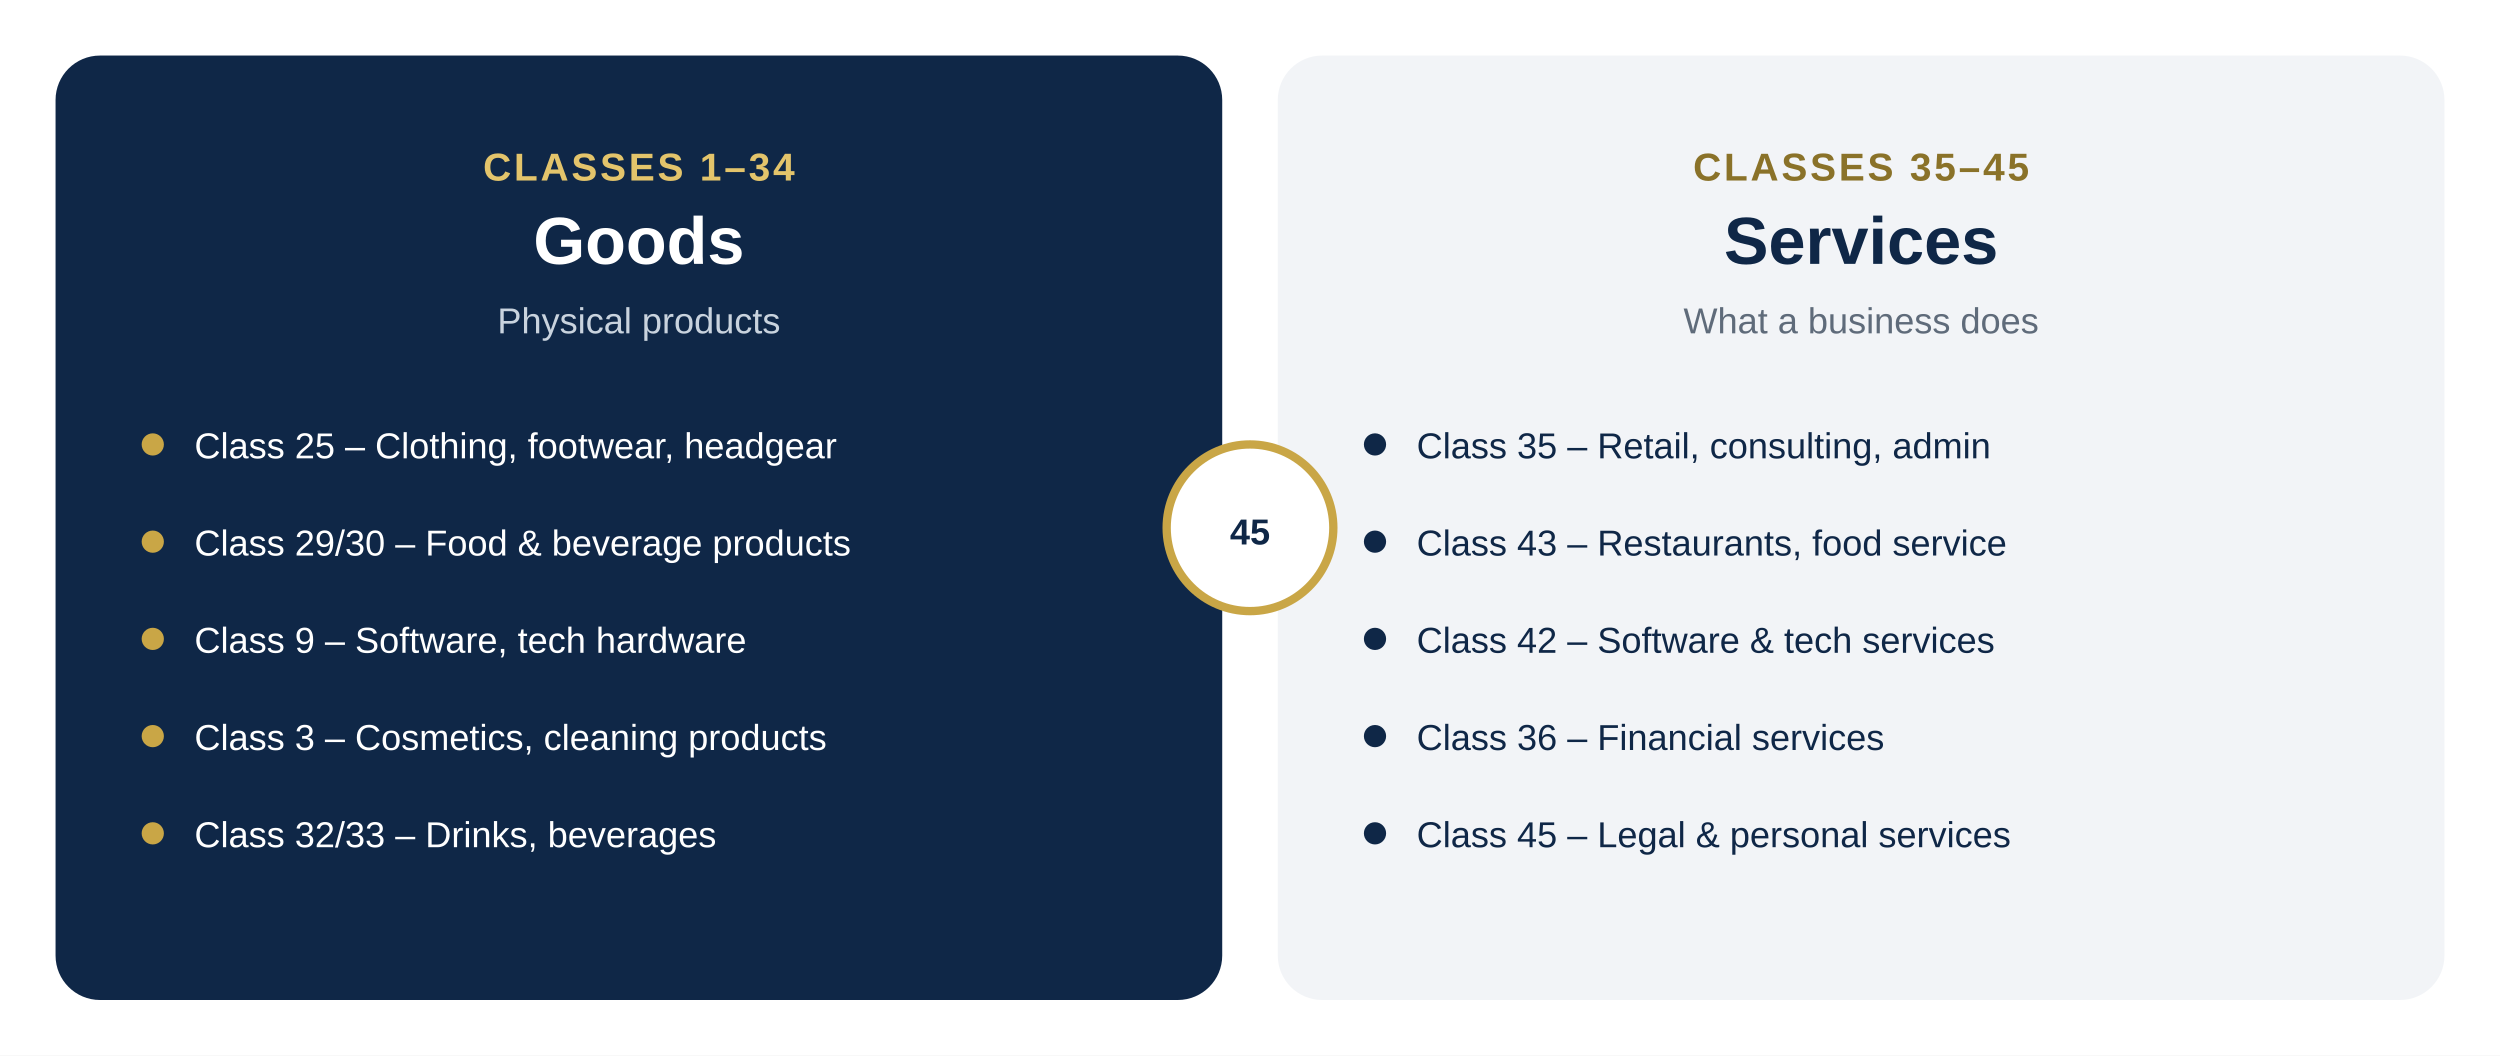
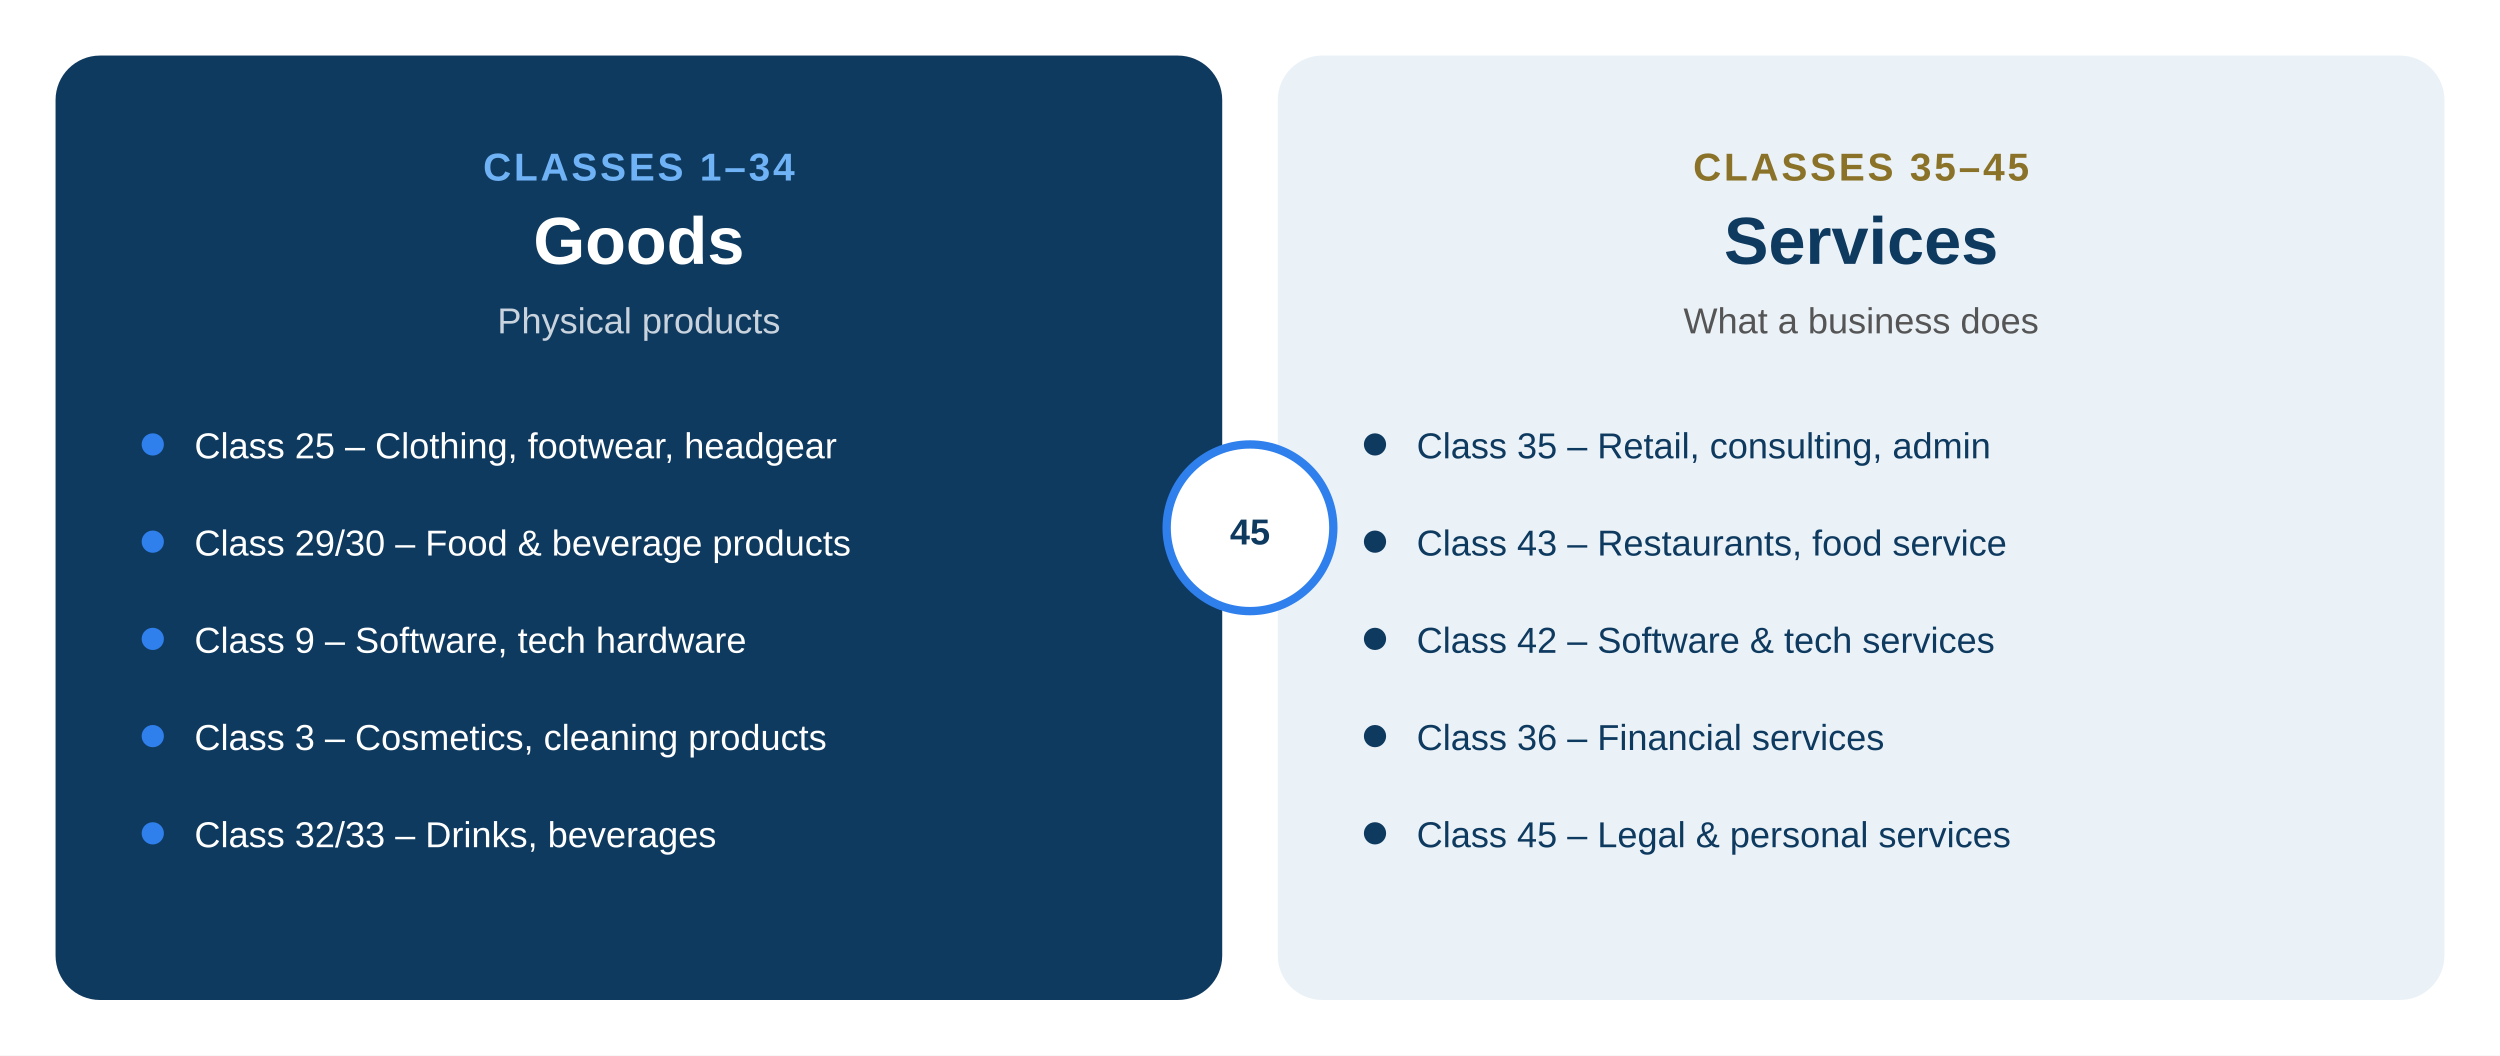
<svg xmlns="http://www.w3.org/2000/svg" viewBox="0 0 900 380" font-family="Arial, Helvetica, sans-serif">
  <rect x="0" y="0" width="900" height="380" fill="#ffffff" />
-   <rect x="20" y="20" width="420" height="340" rx="16" fill="#0f2747" />
-   <text x="230" y="65" text-anchor="middle" fill="#e3c46b" font-size="14" font-weight="700" letter-spacing="1">CLASSES 1–34</text>
+   <rect x="20" y="20" width="420" height="340" rx="16" fill="#0F3A5F" />
+   <text x="230" y="65" text-anchor="middle" fill="#6FB2F5" font-size="14" font-weight="700" letter-spacing="1">CLASSES 1–34</text>
  <text x="230" y="95" text-anchor="middle" fill="#ffffff" font-size="24" font-weight="700">Goods</text>
  <text x="230" y="120" text-anchor="middle" fill="#c9d3de" font-size="13">Physical products</text>
  <g fill="#ffffff" font-size="13">
-     <circle cx="55" cy="160" r="4" fill="#c9a646" />
+     <circle cx="55" cy="160" r="4" fill="#2F80ED" />
    <text x="70" y="165">Class 25 – Clothing, footwear, headgear</text>
-     <circle cx="55" cy="195" r="4" fill="#c9a646" />
+     <circle cx="55" cy="195" r="4" fill="#2F80ED" />
    <text x="70" y="200">Class 29/30 – Food &amp; beverage products</text>
-     <circle cx="55" cy="230" r="4" fill="#c9a646" />
+     <circle cx="55" cy="230" r="4" fill="#2F80ED" />
    <text x="70" y="235">Class 9 – Software, tech hardware</text>
-     <circle cx="55" cy="265" r="4" fill="#c9a646" />
+     <circle cx="55" cy="265" r="4" fill="#2F80ED" />
    <text x="70" y="270">Class 3 – Cosmetics, cleaning products</text>
-     <circle cx="55" cy="300" r="4" fill="#c9a646" />
+     <circle cx="55" cy="300" r="4" fill="#2F80ED" />
    <text x="70" y="305">Class 32/33 – Drinks, beverages</text>
  </g>
-   <rect x="460" y="20" width="420" height="340" rx="16" fill="#f2f4f7" />
+   <rect x="460" y="20" width="420" height="340" rx="16" fill="#EAF2F8" />
  <text x="670" y="65" text-anchor="middle" fill="#8a7229" font-size="14" font-weight="700" letter-spacing="1">CLASSES 35–45</text>
-   <text x="670" y="95" text-anchor="middle" fill="#0f2747" font-size="24" font-weight="700">Services</text>
-   <text x="670" y="120" text-anchor="middle" fill="#5f6b7a" font-size="13">What a business does</text>
-   <g fill="#0f2747" font-size="13">
-     <circle cx="495" cy="160" r="4" fill="#0f2747" />
+   <text x="670" y="95" text-anchor="middle" fill="#0F3A5F" font-size="24" font-weight="700">Services</text>
+   <text x="670" y="120" text-anchor="middle" fill="#555555" font-size="13">What a business does</text>
+   <g fill="#0F3A5F" font-size="13">
+     <circle cx="495" cy="160" r="4" fill="#0F3A5F" />
    <text x="510" y="165">Class 35 – Retail, consulting, admin</text>
-     <circle cx="495" cy="195" r="4" fill="#0f2747" />
+     <circle cx="495" cy="195" r="4" fill="#0F3A5F" />
    <text x="510" y="200">Class 43 – Restaurants, food service</text>
-     <circle cx="495" cy="230" r="4" fill="#0f2747" />
+     <circle cx="495" cy="230" r="4" fill="#0F3A5F" />
    <text x="510" y="235">Class 42 – Software &amp; tech services</text>
-     <circle cx="495" cy="265" r="4" fill="#0f2747" />
+     <circle cx="495" cy="265" r="4" fill="#0F3A5F" />
    <text x="510" y="270">Class 36 – Financial services</text>
-     <circle cx="495" cy="300" r="4" fill="#0f2747" />
+     <circle cx="495" cy="300" r="4" fill="#0F3A5F" />
    <text x="510" y="305">Class 45 – Legal &amp; personal services</text>
  </g>
-   <circle cx="450" cy="190" r="30" fill="#ffffff" stroke="#c9a646" stroke-width="3" />
-   <text x="450" y="196" text-anchor="middle" fill="#0f2747" font-size="13" font-weight="700">45</text>
+   <circle cx="450" cy="190" r="30" fill="#ffffff" stroke="#2F80ED" stroke-width="3" />
+   <text x="450" y="196" text-anchor="middle" fill="#0F3A5F" font-size="13" font-weight="700">45</text>
</svg>
